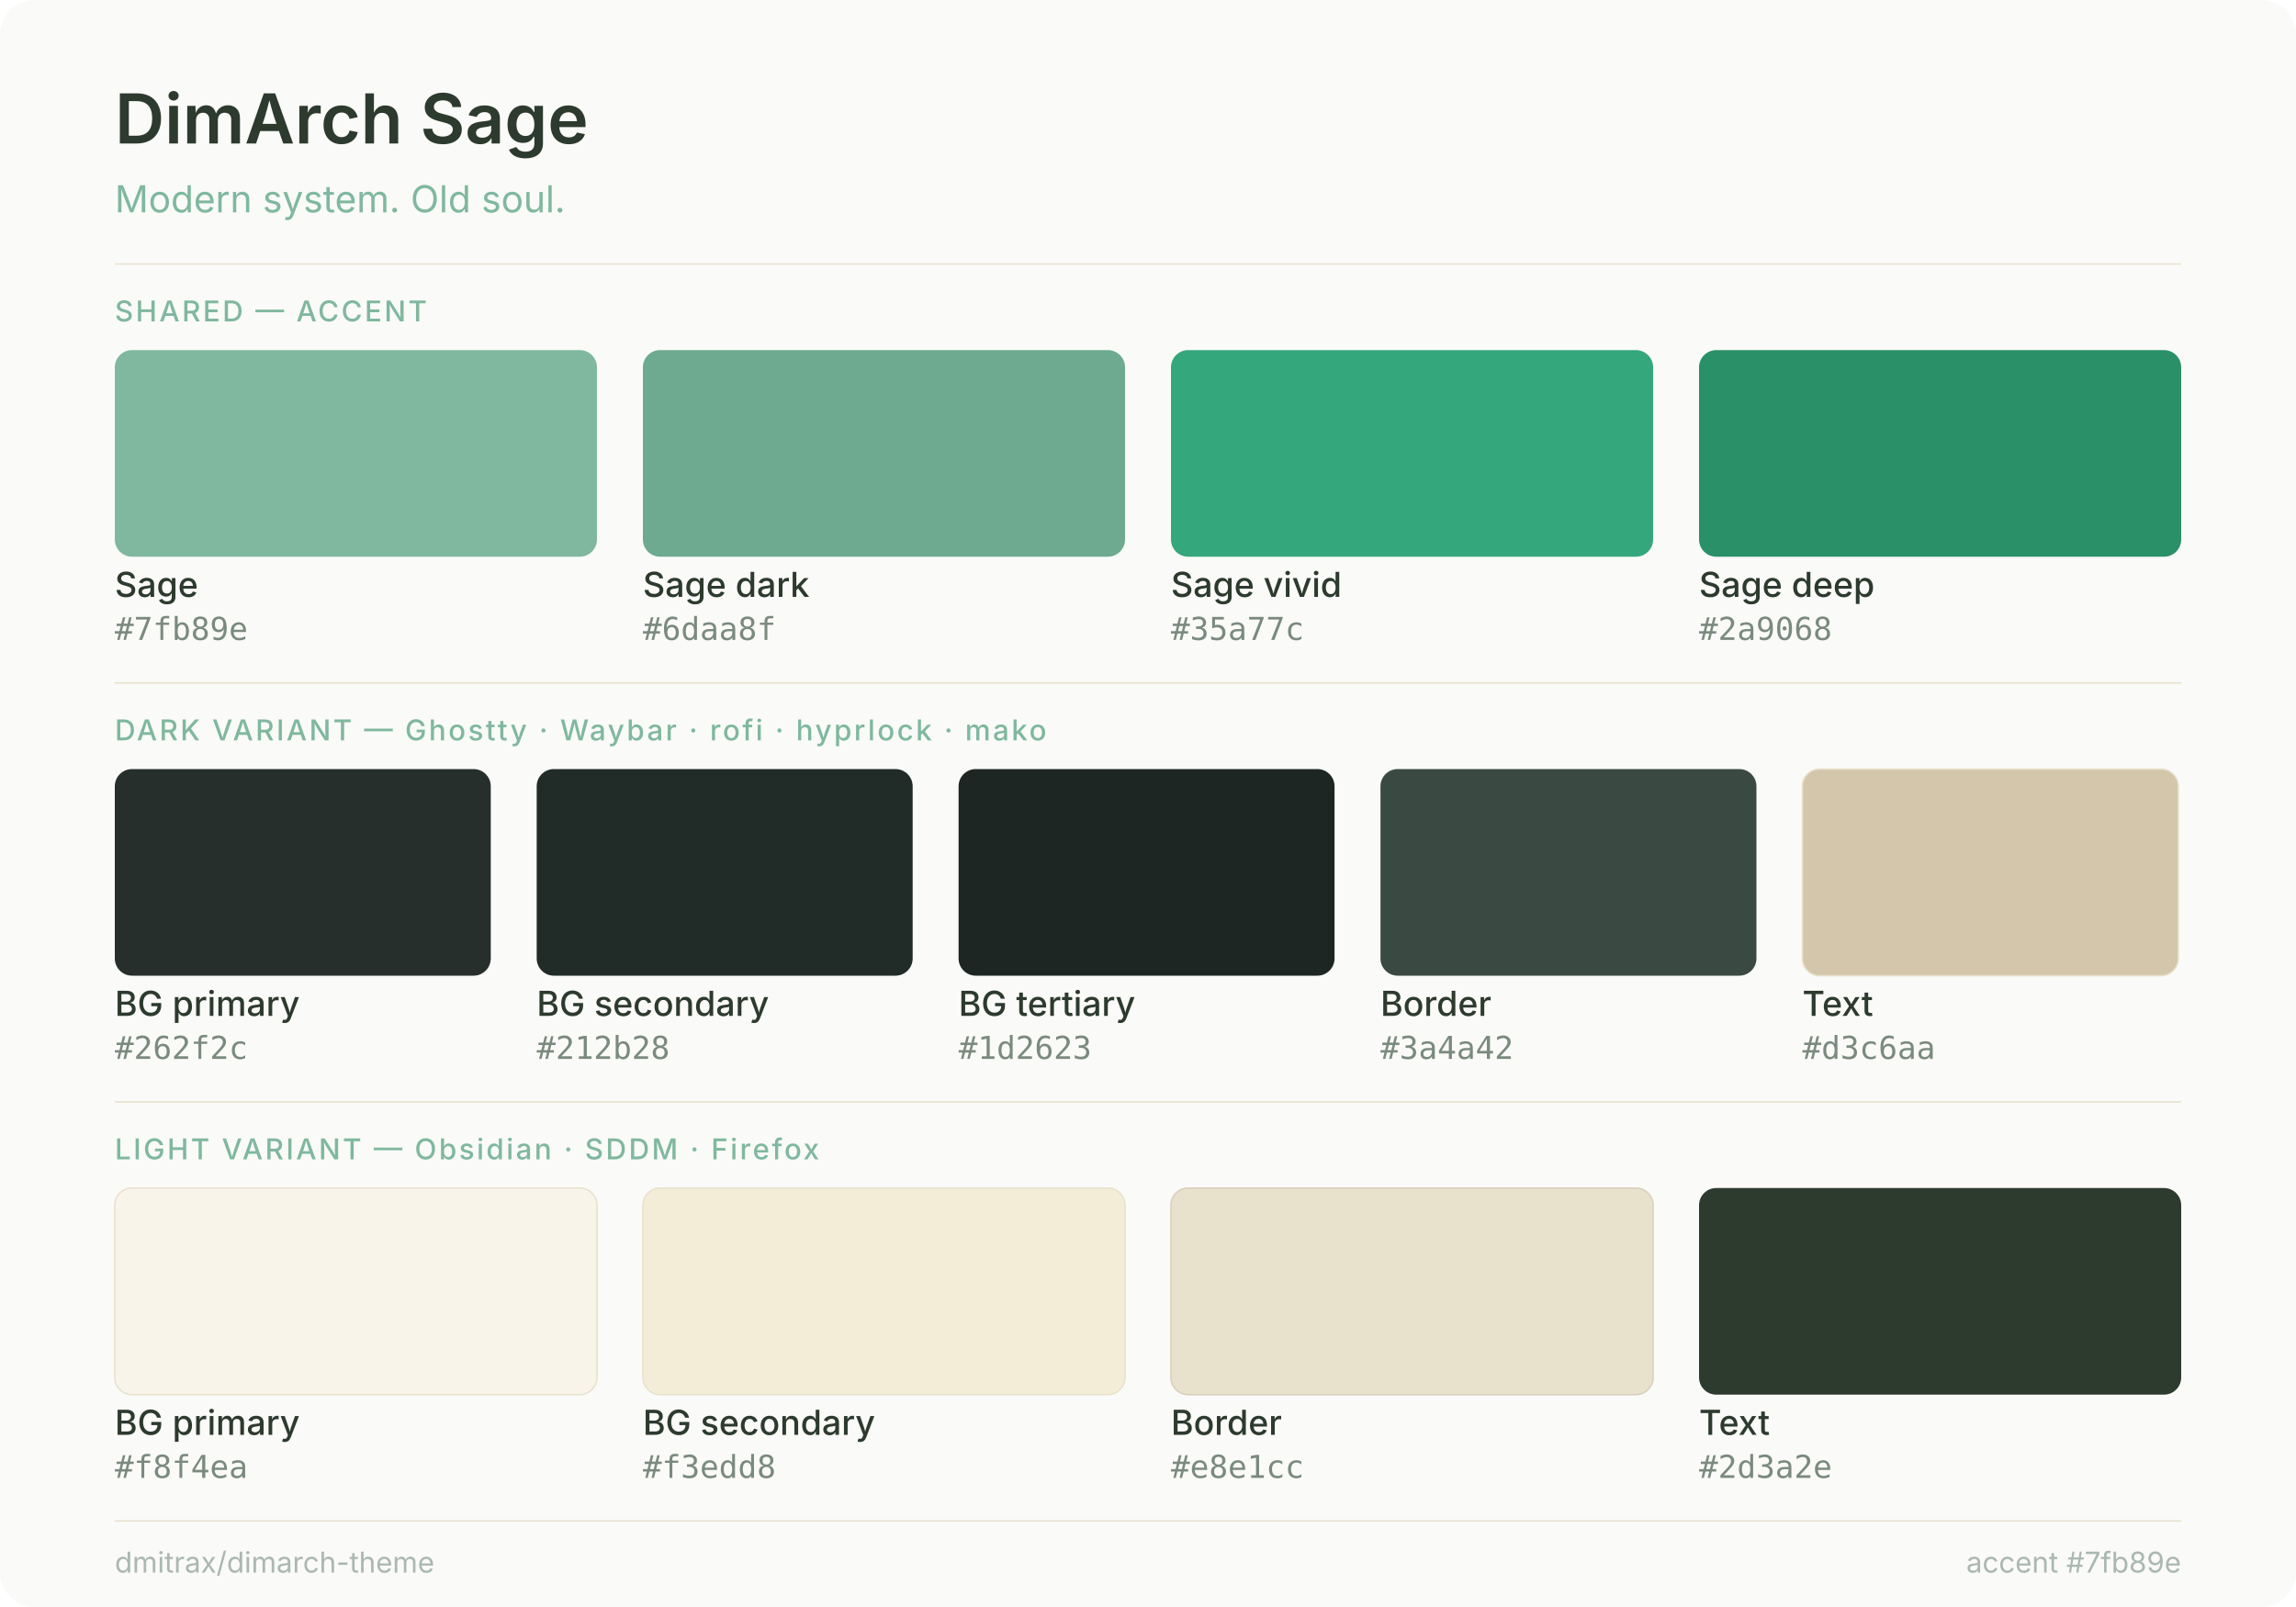
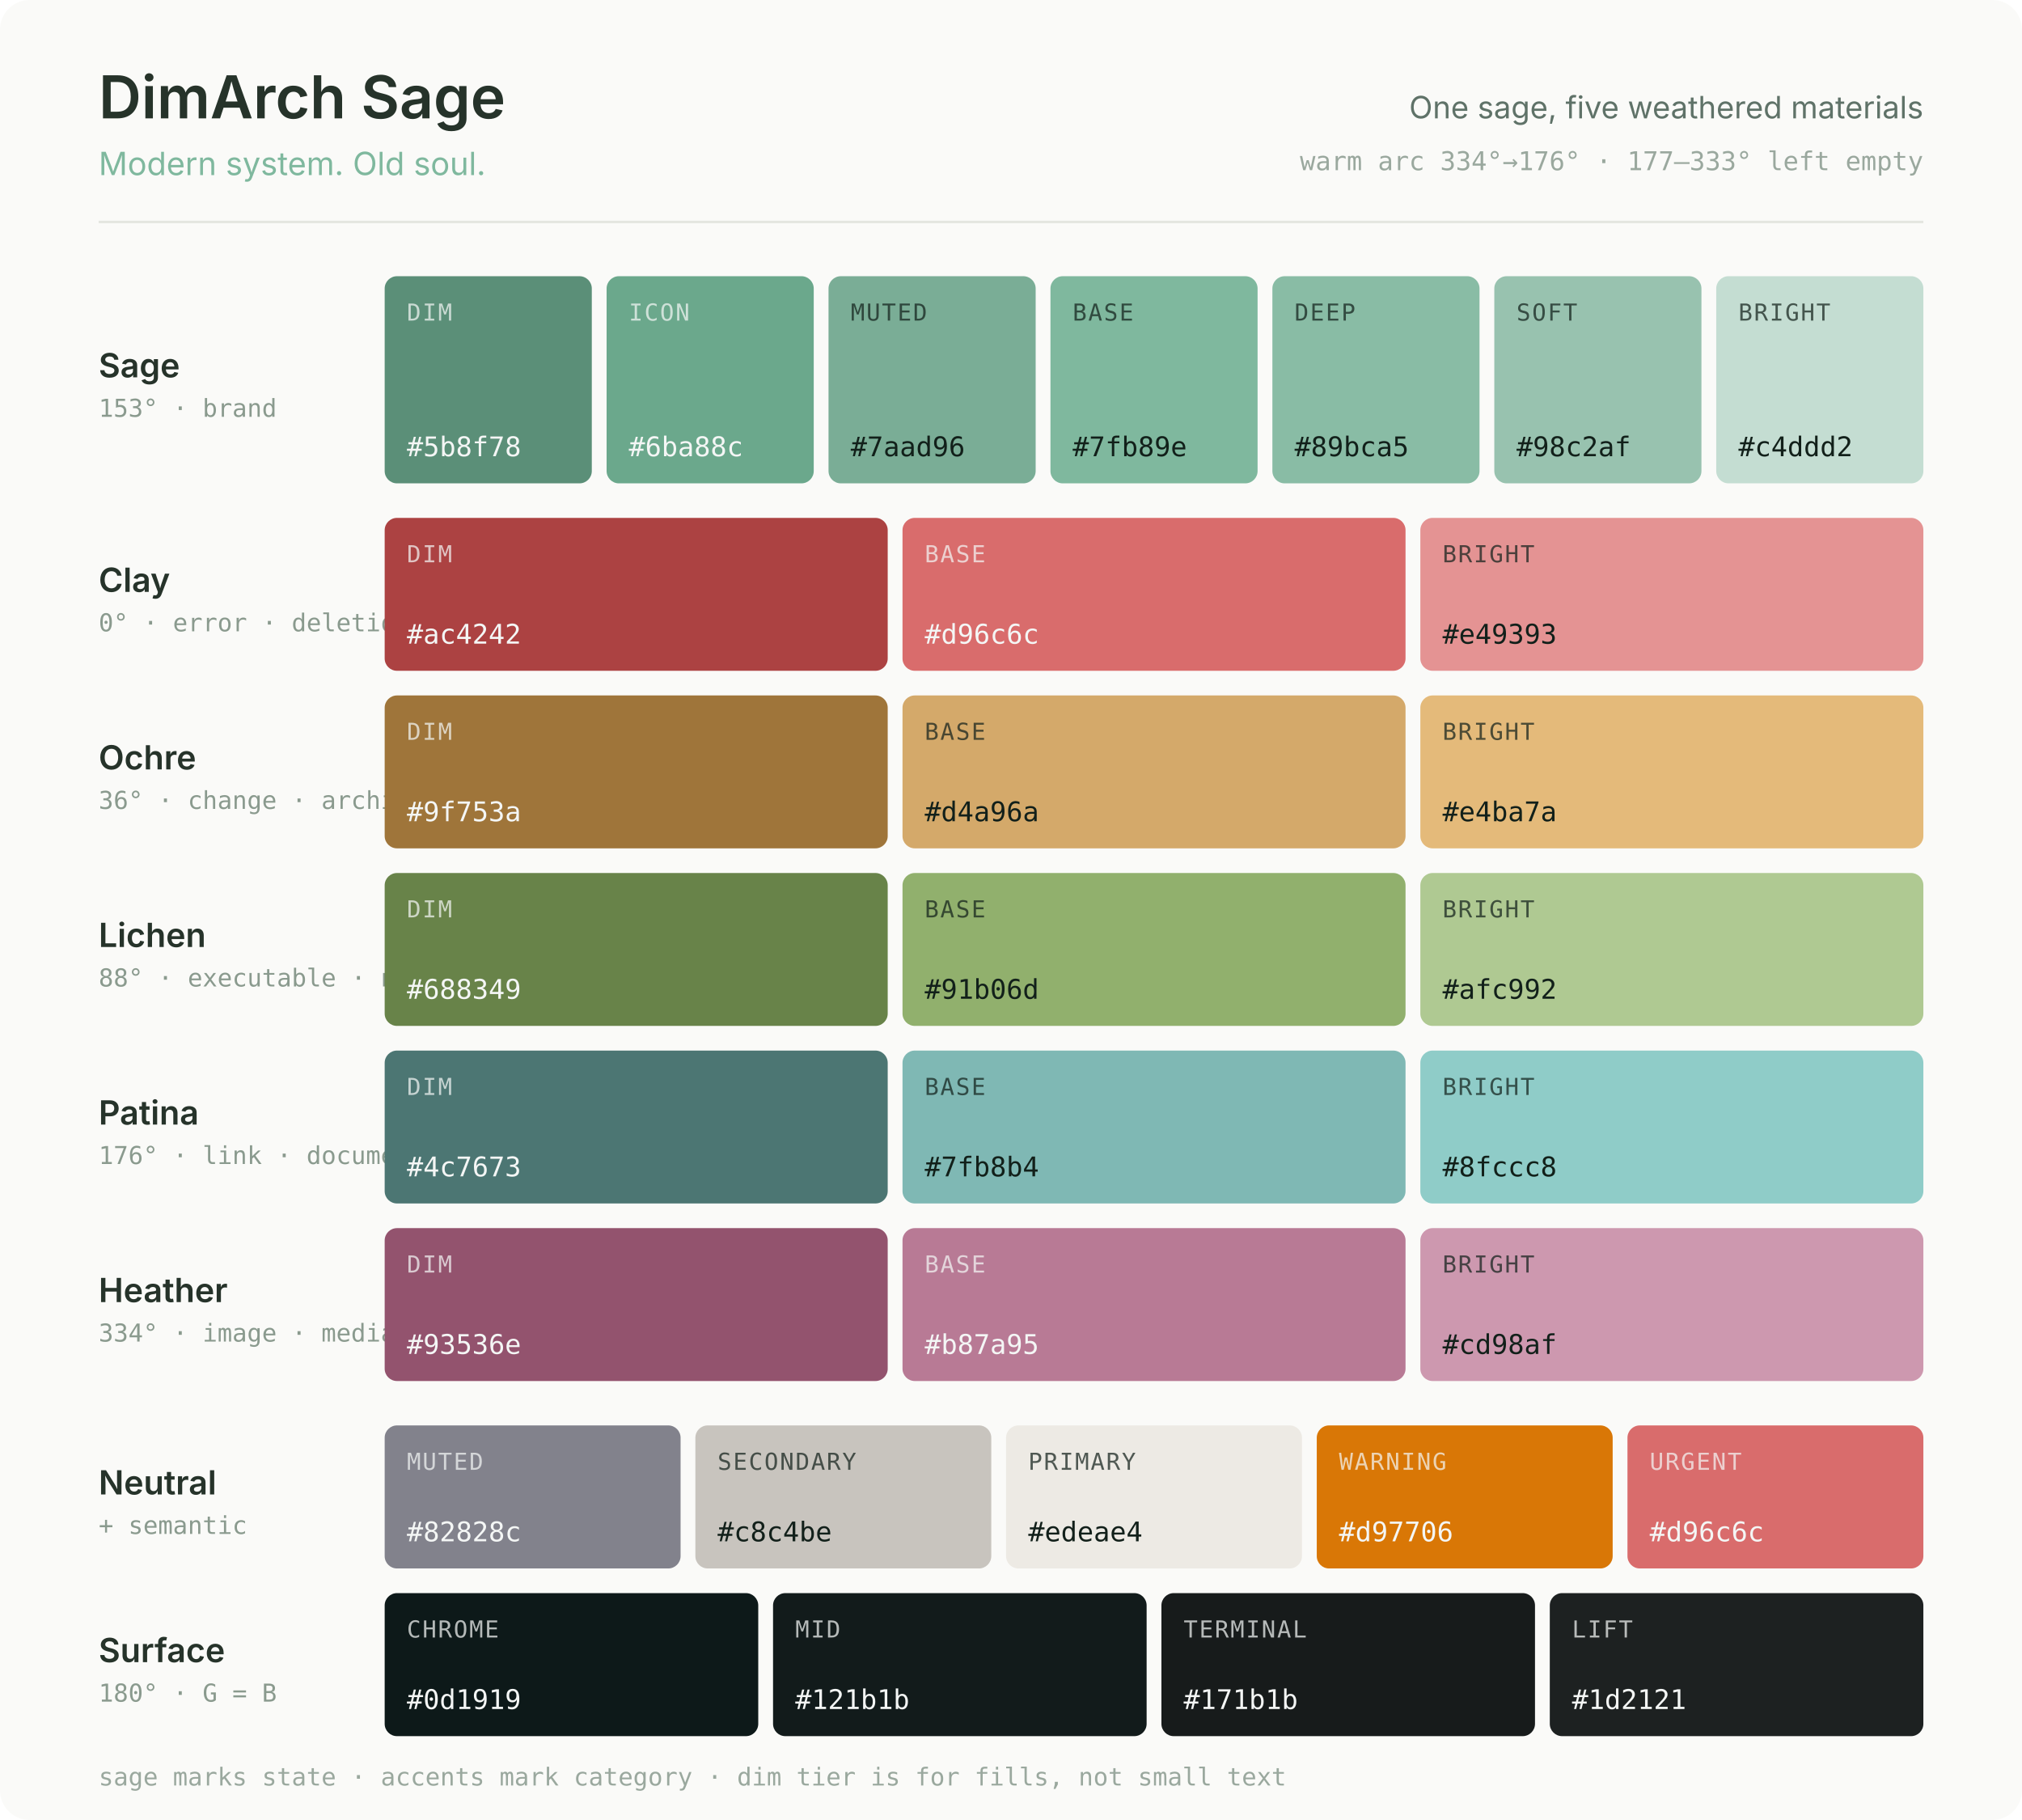
- <svg xmlns="http://www.w3.org/2000/svg" width="800" height="560" viewBox="0 0 800 560" role="img">
-   <rect width="800" height="560" fill="#fafaf8" rx="12" />
-   <text x="40" y="50" font-family="system-ui,-apple-system,sans-serif" font-size="24" font-weight="600" fill="#2d3a2e">DimArch Sage</text>
-   <text x="40" y="74" font-family="system-ui,-apple-system,sans-serif" font-size="13" fill="#7fb89e">Modern system. Old soul.</text>
-   <line x1="40" y1="92" x2="760" y2="92" stroke="#e8e1cc" stroke-width="0.5" />
-   <text x="40" y="112" font-family="system-ui,-apple-system,sans-serif" font-size="10" fill="#7fb89e" letter-spacing="0.08em" font-weight="500">SHARED — ACCENT</text>
-   <rect x="40" y="122" width="168" height="72" rx="6" fill="#7fb89e" />
-   <text x="40" y="208" font-family="system-ui,-apple-system,sans-serif" font-size="12" font-weight="500" fill="#2d3a2e">Sage</text>
-   <text x="40" y="223" font-family="monospace,sans-serif" font-size="11" fill="#7a8a7e">#7fb89e</text>
-   <rect x="224" y="122" width="168" height="72" rx="6" fill="#6daa8f" />
-   <text x="224" y="208" font-family="system-ui,-apple-system,sans-serif" font-size="12" font-weight="500" fill="#2d3a2e">Sage dark</text>
-   <text x="224" y="223" font-family="monospace,sans-serif" font-size="11" fill="#7a8a7e">#6daa8f</text>
-   <rect x="408" y="122" width="168" height="72" rx="6" fill="#35a77c" />
-   <text x="408" y="208" font-family="system-ui,-apple-system,sans-serif" font-size="12" font-weight="500" fill="#2d3a2e">Sage vivid</text>
-   <text x="408" y="223" font-family="monospace,sans-serif" font-size="11" fill="#7a8a7e">#35a77c</text>
-   <rect x="592" y="122" width="168" height="72" rx="6" fill="#2a9068" />
-   <text x="592" y="208" font-family="system-ui,-apple-system,sans-serif" font-size="12" font-weight="500" fill="#2d3a2e">Sage deep</text>
-   <text x="592" y="223" font-family="monospace,sans-serif" font-size="11" fill="#7a8a7e">#2a9068</text>
-   <line x1="40" y1="238" x2="760" y2="238" stroke="#e8e1cc" stroke-width="0.5" />
-   <text x="40" y="258" font-family="system-ui,-apple-system,sans-serif" font-size="10" fill="#7fb89e" letter-spacing="0.08em" font-weight="500">DARK VARIANT — Ghostty · Waybar · rofi · hyprlock · mako</text>
-   <rect x="40" y="268" width="131" height="72" rx="6" fill="#262f2c" />
-   <text x="40" y="354" font-family="system-ui,-apple-system,sans-serif" font-size="12" font-weight="500" fill="#2d3a2e">BG primary</text>
-   <text x="40" y="369" font-family="monospace,sans-serif" font-size="11" fill="#7a8a7e">#262f2c</text>
-   <rect x="187" y="268" width="131" height="72" rx="6" fill="#212b28" />
-   <text x="187" y="354" font-family="system-ui,-apple-system,sans-serif" font-size="12" font-weight="500" fill="#2d3a2e">BG secondary</text>
-   <text x="187" y="369" font-family="monospace,sans-serif" font-size="11" fill="#7a8a7e">#212b28</text>
-   <rect x="334" y="268" width="131" height="72" rx="6" fill="#1d2623" />
-   <text x="334" y="354" font-family="system-ui,-apple-system,sans-serif" font-size="12" font-weight="500" fill="#2d3a2e">BG tertiary</text>
-   <text x="334" y="369" font-family="monospace,sans-serif" font-size="11" fill="#7a8a7e">#1d2623</text>
-   <rect x="481" y="268" width="131" height="72" rx="6" fill="#3a4a42" />
-   <text x="481" y="354" font-family="system-ui,-apple-system,sans-serif" font-size="12" font-weight="500" fill="#2d3a2e">Border</text>
-   <text x="481" y="369" font-family="monospace,sans-serif" font-size="11" fill="#7a8a7e">#3a4a42</text>
-   <rect x="628" y="268" width="131" height="72" rx="6" fill="#d3c6aa" stroke="#e8e1cc" stroke-width="0.5" />
-   <text x="628" y="354" font-family="system-ui,-apple-system,sans-serif" font-size="12" font-weight="500" fill="#2d3a2e">Text</text>
-   <text x="628" y="369" font-family="monospace,sans-serif" font-size="11" fill="#7a8a7e">#d3c6aa</text>
-   <line x1="40" y1="384" x2="760" y2="384" stroke="#e8e1cc" stroke-width="0.5" />
-   <text x="40" y="404" font-family="system-ui,-apple-system,sans-serif" font-size="10" fill="#7fb89e" letter-spacing="0.08em" font-weight="500">LIGHT VARIANT — Obsidian · SDDM · Firefox</text>
-   <rect x="40" y="414" width="168" height="72" rx="6" fill="#f8f4ea" stroke="#e8e1cc" stroke-width="0.5" />
-   <text x="40" y="500" font-family="system-ui,-apple-system,sans-serif" font-size="12" font-weight="500" fill="#2d3a2e">BG primary</text>
-   <text x="40" y="515" font-family="monospace,sans-serif" font-size="11" fill="#7a8a7e">#f8f4ea</text>
-   <rect x="224" y="414" width="168" height="72" rx="6" fill="#f3edd8" stroke="#e8e1cc" stroke-width="0.5" />
-   <text x="224" y="500" font-family="system-ui,-apple-system,sans-serif" font-size="12" font-weight="500" fill="#2d3a2e">BG secondary</text>
-   <text x="224" y="515" font-family="monospace,sans-serif" font-size="11" fill="#7a8a7e">#f3edd8</text>
-   <rect x="408" y="414" width="168" height="72" rx="6" fill="#e8e1cc" stroke="#d8d0bc" stroke-width="0.5" />
-   <text x="408" y="500" font-family="system-ui,-apple-system,sans-serif" font-size="12" font-weight="500" fill="#2d3a2e">Border</text>
-   <text x="408" y="515" font-family="monospace,sans-serif" font-size="11" fill="#7a8a7e">#e8e1cc</text>
-   <rect x="592" y="414" width="168" height="72" rx="6" fill="#2d3a2e" />
-   <text x="592" y="500" font-family="system-ui,-apple-system,sans-serif" font-size="12" font-weight="500" fill="#2d3a2e">Text</text>
-   <text x="592" y="515" font-family="monospace,sans-serif" font-size="11" fill="#7a8a7e">#2d3a2e</text>
-   <line x1="40" y1="530" x2="760" y2="530" stroke="#e8e1cc" stroke-width="0.5" />
-   <text x="40" y="548" font-family="system-ui,-apple-system,sans-serif" font-size="10" fill="#aab8b0">dmitrax/dimarch-theme</text>
-   <text x="760" y="548" font-family="system-ui,-apple-system,sans-serif" font-size="10" fill="#aab8b0" text-anchor="end">accent #7fb89e</text>
+ <svg xmlns="http://www.w3.org/2000/svg" width="820" height="738" viewBox="0 0 820 738" role="img">
+   <rect width="820" height="738" fill="#fafaf8" rx="12" />
+   <text x="40" y="48" font-family="system-ui,-apple-system,sans-serif" font-size="24" font-weight="600" fill="#26332a">DimArch Sage</text>
+   <text x="40" y="71" font-family="system-ui,-apple-system,sans-serif" font-size="13" fill="#7fb89e">Modern system. Old soul.</text>
+   <text x="780" y="48" text-anchor="end" font-family="system-ui,-apple-system,sans-serif" font-size="12.5" fill="#5f7268">One sage, five weathered materials</text>
+   <text x="780" y="69" text-anchor="end" font-family="ui-monospace,SFMono-Regular,Menlo,monospace" font-size="10.5" fill="#9aa89e">warm arc 334°→176° · 177–333° left empty</text>
+   <line x1="40" y1="90" x2="780" y2="90" stroke="#e4e6e0" stroke-width="1" />
+   <text x="40" y="153.0" font-family="system-ui,-apple-system,sans-serif" font-size="13.5" font-weight="600" fill="#26332a">Sage</text>
+   <text x="40" y="169.0" font-family="ui-monospace,SFMono-Regular,Menlo,monospace" font-size="10" fill="#8a9a8e">153° · brand</text>
+   <rect x="156.0" y="112" width="84.0" height="84" rx="5" fill="#5b8f78" />
+   <text x="165.0" y="130" font-family="ui-monospace,SFMono-Regular,Menlo,monospace" font-size="9.5" fill="#f4f6f5" opacity="0.72" letter-spacing="0.6">DIM</text>
+   <text x="165.0" y="185" font-family="ui-monospace,SFMono-Regular,Menlo,monospace" font-size="11" fill="#f4f6f5">#5b8f78</text>
+   <rect x="246.0" y="112" width="84.0" height="84" rx="5" fill="#6ba88c" />
+   <text x="255.0" y="130" font-family="ui-monospace,SFMono-Regular,Menlo,monospace" font-size="9.5" fill="#f4f6f5" opacity="0.72" letter-spacing="0.6">ICON</text>
+   <text x="255.0" y="185" font-family="ui-monospace,SFMono-Regular,Menlo,monospace" font-size="11" fill="#f4f6f5">#6ba88c</text>
+   <rect x="336.0" y="112" width="84.0" height="84" rx="5" fill="#7aad96" />
+   <text x="345.0" y="130" font-family="ui-monospace,SFMono-Regular,Menlo,monospace" font-size="9.5" fill="#12201a" opacity="0.72" letter-spacing="0.6">MUTED</text>
+   <text x="345.0" y="185" font-family="ui-monospace,SFMono-Regular,Menlo,monospace" font-size="11" fill="#12201a">#7aad96</text>
+   <rect x="426.0" y="112" width="84.0" height="84" rx="5" fill="#7fb89e" />
+   <text x="435.0" y="130" font-family="ui-monospace,SFMono-Regular,Menlo,monospace" font-size="9.5" fill="#12201a" opacity="0.72" letter-spacing="0.6">BASE</text>
+   <text x="435.0" y="185" font-family="ui-monospace,SFMono-Regular,Menlo,monospace" font-size="11" fill="#12201a">#7fb89e</text>
+   <rect x="516.0" y="112" width="84.0" height="84" rx="5" fill="#89bca5" />
+   <text x="525.0" y="130" font-family="ui-monospace,SFMono-Regular,Menlo,monospace" font-size="9.5" fill="#12201a" opacity="0.72" letter-spacing="0.6">DEEP</text>
+   <text x="525.0" y="185" font-family="ui-monospace,SFMono-Regular,Menlo,monospace" font-size="11" fill="#12201a">#89bca5</text>
+   <rect x="606.0" y="112" width="84.0" height="84" rx="5" fill="#98c2af" />
+   <text x="615.0" y="130" font-family="ui-monospace,SFMono-Regular,Menlo,monospace" font-size="9.5" fill="#12201a" opacity="0.72" letter-spacing="0.6">SOFT</text>
+   <text x="615.0" y="185" font-family="ui-monospace,SFMono-Regular,Menlo,monospace" font-size="11" fill="#12201a">#98c2af</text>
+   <rect x="696.0" y="112" width="84.0" height="84" rx="5" fill="#c4ddd2" />
+   <text x="705.0" y="130" font-family="ui-monospace,SFMono-Regular,Menlo,monospace" font-size="9.5" fill="#12201a" opacity="0.72" letter-spacing="0.6">BRIGHT</text>
+   <text x="705.0" y="185" font-family="ui-monospace,SFMono-Regular,Menlo,monospace" font-size="11" fill="#12201a">#c4ddd2</text>
+   <text x="40" y="240.0" font-family="system-ui,-apple-system,sans-serif" font-size="13.5" font-weight="600" fill="#26332a">Clay</text>
+   <text x="40" y="256.0" font-family="ui-monospace,SFMono-Regular,Menlo,monospace" font-size="10" fill="#8a9a8e">0° · error · deletion</text>
+   <rect x="156.0" y="210" width="204.0" height="62" rx="5" fill="#ac4242" />
+   <text x="165.0" y="228" font-family="ui-monospace,SFMono-Regular,Menlo,monospace" font-size="9.5" fill="#f4f6f5" opacity="0.72" letter-spacing="0.6">DIM</text>
+   <text x="165.0" y="261" font-family="ui-monospace,SFMono-Regular,Menlo,monospace" font-size="11" fill="#f4f6f5">#ac4242</text>
+   <rect x="366.0" y="210" width="204.0" height="62" rx="5" fill="#d96c6c" />
+   <text x="375.0" y="228" font-family="ui-monospace,SFMono-Regular,Menlo,monospace" font-size="9.5" fill="#f4f6f5" opacity="0.72" letter-spacing="0.6">BASE</text>
+   <text x="375.0" y="261" font-family="ui-monospace,SFMono-Regular,Menlo,monospace" font-size="11" fill="#f4f6f5">#d96c6c</text>
+   <rect x="576.0" y="210" width="204.0" height="62" rx="5" fill="#e49393" />
+   <text x="585.0" y="228" font-family="ui-monospace,SFMono-Regular,Menlo,monospace" font-size="9.5" fill="#12201a" opacity="0.72" letter-spacing="0.6">BRIGHT</text>
+   <text x="585.0" y="261" font-family="ui-monospace,SFMono-Regular,Menlo,monospace" font-size="11" fill="#12201a">#e49393</text>
+   <text x="40" y="312.0" font-family="system-ui,-apple-system,sans-serif" font-size="13.5" font-weight="600" fill="#26332a">Ochre</text>
+   <text x="40" y="328.0" font-family="ui-monospace,SFMono-Regular,Menlo,monospace" font-size="10" fill="#8a9a8e">36° · change · archive</text>
+   <rect x="156.0" y="282" width="204.0" height="62" rx="5" fill="#9f753a" />
+   <text x="165.0" y="300" font-family="ui-monospace,SFMono-Regular,Menlo,monospace" font-size="9.5" fill="#f4f6f5" opacity="0.72" letter-spacing="0.6">DIM</text>
+   <text x="165.0" y="333" font-family="ui-monospace,SFMono-Regular,Menlo,monospace" font-size="11" fill="#f4f6f5">#9f753a</text>
+   <rect x="366.0" y="282" width="204.0" height="62" rx="5" fill="#d4a96a" />
+   <text x="375.0" y="300" font-family="ui-monospace,SFMono-Regular,Menlo,monospace" font-size="9.5" fill="#12201a" opacity="0.72" letter-spacing="0.6">BASE</text>
+   <text x="375.0" y="333" font-family="ui-monospace,SFMono-Regular,Menlo,monospace" font-size="11" fill="#12201a">#d4a96a</text>
+   <rect x="576.0" y="282" width="204.0" height="62" rx="5" fill="#e4ba7a" />
+   <text x="585.0" y="300" font-family="ui-monospace,SFMono-Regular,Menlo,monospace" font-size="9.5" fill="#12201a" opacity="0.72" letter-spacing="0.6">BRIGHT</text>
+   <text x="585.0" y="333" font-family="ui-monospace,SFMono-Regular,Menlo,monospace" font-size="11" fill="#12201a">#e4ba7a</text>
+   <text x="40" y="384.0" font-family="system-ui,-apple-system,sans-serif" font-size="13.5" font-weight="600" fill="#26332a">Lichen</text>
+   <text x="40" y="400.0" font-family="ui-monospace,SFMono-Regular,Menlo,monospace" font-size="10" fill="#8a9a8e">88° · executable · node</text>
+   <rect x="156.0" y="354" width="204.0" height="62" rx="5" fill="#688349" />
+   <text x="165.0" y="372" font-family="ui-monospace,SFMono-Regular,Menlo,monospace" font-size="9.5" fill="#f4f6f5" opacity="0.72" letter-spacing="0.6">DIM</text>
+   <text x="165.0" y="405" font-family="ui-monospace,SFMono-Regular,Menlo,monospace" font-size="11" fill="#f4f6f5">#688349</text>
+   <rect x="366.0" y="354" width="204.0" height="62" rx="5" fill="#91b06d" />
+   <text x="375.0" y="372" font-family="ui-monospace,SFMono-Regular,Menlo,monospace" font-size="9.5" fill="#12201a" opacity="0.72" letter-spacing="0.6">BASE</text>
+   <text x="375.0" y="405" font-family="ui-monospace,SFMono-Regular,Menlo,monospace" font-size="11" fill="#12201a">#91b06d</text>
+   <rect x="576.0" y="354" width="204.0" height="62" rx="5" fill="#afc992" />
+   <text x="585.0" y="372" font-family="ui-monospace,SFMono-Regular,Menlo,monospace" font-size="9.5" fill="#12201a" opacity="0.72" letter-spacing="0.6">BRIGHT</text>
+   <text x="585.0" y="405" font-family="ui-monospace,SFMono-Regular,Menlo,monospace" font-size="11" fill="#12201a">#afc992</text>
+   <text x="40" y="456.0" font-family="system-ui,-apple-system,sans-serif" font-size="13.5" font-weight="600" fill="#26332a">Patina</text>
+   <text x="40" y="472.0" font-family="ui-monospace,SFMono-Regular,Menlo,monospace" font-size="10" fill="#8a9a8e">176° · link · document</text>
+   <rect x="156.0" y="426" width="204.0" height="62" rx="5" fill="#4c7673" />
+   <text x="165.0" y="444" font-family="ui-monospace,SFMono-Regular,Menlo,monospace" font-size="9.5" fill="#f4f6f5" opacity="0.72" letter-spacing="0.6">DIM</text>
+   <text x="165.0" y="477" font-family="ui-monospace,SFMono-Regular,Menlo,monospace" font-size="11" fill="#f4f6f5">#4c7673</text>
+   <rect x="366.0" y="426" width="204.0" height="62" rx="5" fill="#7fb8b4" />
+   <text x="375.0" y="444" font-family="ui-monospace,SFMono-Regular,Menlo,monospace" font-size="9.5" fill="#12201a" opacity="0.72" letter-spacing="0.6">BASE</text>
+   <text x="375.0" y="477" font-family="ui-monospace,SFMono-Regular,Menlo,monospace" font-size="11" fill="#12201a">#7fb8b4</text>
+   <rect x="576.0" y="426" width="204.0" height="62" rx="5" fill="#8fccc8" />
+   <text x="585.0" y="444" font-family="ui-monospace,SFMono-Regular,Menlo,monospace" font-size="9.5" fill="#12201a" opacity="0.72" letter-spacing="0.6">BRIGHT</text>
+   <text x="585.0" y="477" font-family="ui-monospace,SFMono-Regular,Menlo,monospace" font-size="11" fill="#12201a">#8fccc8</text>
+   <text x="40" y="528.0" font-family="system-ui,-apple-system,sans-serif" font-size="13.5" font-weight="600" fill="#26332a">Heather</text>
+   <text x="40" y="544.0" font-family="ui-monospace,SFMono-Regular,Menlo,monospace" font-size="10" fill="#8a9a8e">334° · image · media</text>
+   <rect x="156.0" y="498" width="204.0" height="62" rx="5" fill="#93536e" />
+   <text x="165.0" y="516" font-family="ui-monospace,SFMono-Regular,Menlo,monospace" font-size="9.5" fill="#f4f6f5" opacity="0.72" letter-spacing="0.6">DIM</text>
+   <text x="165.0" y="549" font-family="ui-monospace,SFMono-Regular,Menlo,monospace" font-size="11" fill="#f4f6f5">#93536e</text>
+   <rect x="366.0" y="498" width="204.0" height="62" rx="5" fill="#b87a95" />
+   <text x="375.0" y="516" font-family="ui-monospace,SFMono-Regular,Menlo,monospace" font-size="9.5" fill="#f4f6f5" opacity="0.72" letter-spacing="0.6">BASE</text>
+   <text x="375.0" y="549" font-family="ui-monospace,SFMono-Regular,Menlo,monospace" font-size="11" fill="#f4f6f5">#b87a95</text>
+   <rect x="576.0" y="498" width="204.0" height="62" rx="5" fill="#cd98af" />
+   <text x="585.0" y="516" font-family="ui-monospace,SFMono-Regular,Menlo,monospace" font-size="9.5" fill="#12201a" opacity="0.72" letter-spacing="0.6">BRIGHT</text>
+   <text x="585.0" y="549" font-family="ui-monospace,SFMono-Regular,Menlo,monospace" font-size="11" fill="#12201a">#cd98af</text>
+   <text x="40" y="606.0" font-family="system-ui,-apple-system,sans-serif" font-size="13.5" font-weight="600" fill="#26332a">Neutral</text>
+   <text x="40" y="622.0" font-family="ui-monospace,SFMono-Regular,Menlo,monospace" font-size="10" fill="#8a9a8e">+ semantic</text>
+   <rect x="156.0" y="578" width="120.0" height="58" rx="5" fill="#82828c" />
+   <text x="165.0" y="596" font-family="ui-monospace,SFMono-Regular,Menlo,monospace" font-size="9.5" fill="#f4f6f5" opacity="0.72" letter-spacing="0.6">MUTED</text>
+   <text x="165.0" y="625" font-family="ui-monospace,SFMono-Regular,Menlo,monospace" font-size="11" fill="#f4f6f5">#82828c</text>
+   <rect x="282.0" y="578" width="120.0" height="58" rx="5" fill="#c8c4be" />
+   <text x="291.0" y="596" font-family="ui-monospace,SFMono-Regular,Menlo,monospace" font-size="9.5" fill="#12201a" opacity="0.72" letter-spacing="0.6">SECONDARY</text>
+   <text x="291.0" y="625" font-family="ui-monospace,SFMono-Regular,Menlo,monospace" font-size="11" fill="#12201a">#c8c4be</text>
+   <rect x="408.0" y="578" width="120.0" height="58" rx="5" fill="#edeae4" />
+   <text x="417.0" y="596" font-family="ui-monospace,SFMono-Regular,Menlo,monospace" font-size="9.5" fill="#12201a" opacity="0.72" letter-spacing="0.6">PRIMARY</text>
+   <text x="417.0" y="625" font-family="ui-monospace,SFMono-Regular,Menlo,monospace" font-size="11" fill="#12201a">#edeae4</text>
+   <rect x="534.0" y="578" width="120.0" height="58" rx="5" fill="#d97706" />
+   <text x="543.0" y="596" font-family="ui-monospace,SFMono-Regular,Menlo,monospace" font-size="9.5" fill="#f4f6f5" opacity="0.72" letter-spacing="0.6">WARNING</text>
+   <text x="543.0" y="625" font-family="ui-monospace,SFMono-Regular,Menlo,monospace" font-size="11" fill="#f4f6f5">#d97706</text>
+   <rect x="660.0" y="578" width="120.0" height="58" rx="5" fill="#d96c6c" />
+   <text x="669.0" y="596" font-family="ui-monospace,SFMono-Regular,Menlo,monospace" font-size="9.5" fill="#f4f6f5" opacity="0.72" letter-spacing="0.6">URGENT</text>
+   <text x="669.0" y="625" font-family="ui-monospace,SFMono-Regular,Menlo,monospace" font-size="11" fill="#f4f6f5">#d96c6c</text>
+   <text x="40" y="674.0" font-family="system-ui,-apple-system,sans-serif" font-size="13.5" font-weight="600" fill="#26332a">Surface</text>
+   <text x="40" y="690.0" font-family="ui-monospace,SFMono-Regular,Menlo,monospace" font-size="10" fill="#8a9a8e">180° · G = B</text>
+   <rect x="156.0" y="646" width="151.5" height="58" rx="5" fill="#0d1919" />
+   <text x="165.0" y="664" font-family="ui-monospace,SFMono-Regular,Menlo,monospace" font-size="9.5" fill="#f4f6f5" opacity="0.72" letter-spacing="0.6">CHROME</text>
+   <text x="165.0" y="693" font-family="ui-monospace,SFMono-Regular,Menlo,monospace" font-size="11" fill="#f4f6f5">#0d1919</text>
+   <rect x="313.5" y="646" width="151.5" height="58" rx="5" fill="#121b1b" />
+   <text x="322.5" y="664" font-family="ui-monospace,SFMono-Regular,Menlo,monospace" font-size="9.5" fill="#f4f6f5" opacity="0.72" letter-spacing="0.6">MID</text>
+   <text x="322.5" y="693" font-family="ui-monospace,SFMono-Regular,Menlo,monospace" font-size="11" fill="#f4f6f5">#121b1b</text>
+   <rect x="471.0" y="646" width="151.5" height="58" rx="5" fill="#171b1b" />
+   <text x="480.0" y="664" font-family="ui-monospace,SFMono-Regular,Menlo,monospace" font-size="9.5" fill="#f4f6f5" opacity="0.72" letter-spacing="0.6">TERMINAL</text>
+   <text x="480.0" y="693" font-family="ui-monospace,SFMono-Regular,Menlo,monospace" font-size="11" fill="#f4f6f5">#171b1b</text>
+   <rect x="628.5" y="646" width="151.5" height="58" rx="5" fill="#1d2121" />
+   <text x="637.5" y="664" font-family="ui-monospace,SFMono-Regular,Menlo,monospace" font-size="9.5" fill="#f4f6f5" opacity="0.72" letter-spacing="0.6">LIFT</text>
+   <text x="637.5" y="693" font-family="ui-monospace,SFMono-Regular,Menlo,monospace" font-size="11" fill="#f4f6f5">#1d2121</text>
+   <text x="40" y="724" font-family="ui-monospace,SFMono-Regular,Menlo,monospace" font-size="10" fill="#9aa89e">sage marks state · accents mark category · dim tier is for fills, not small text</text>
</svg>
